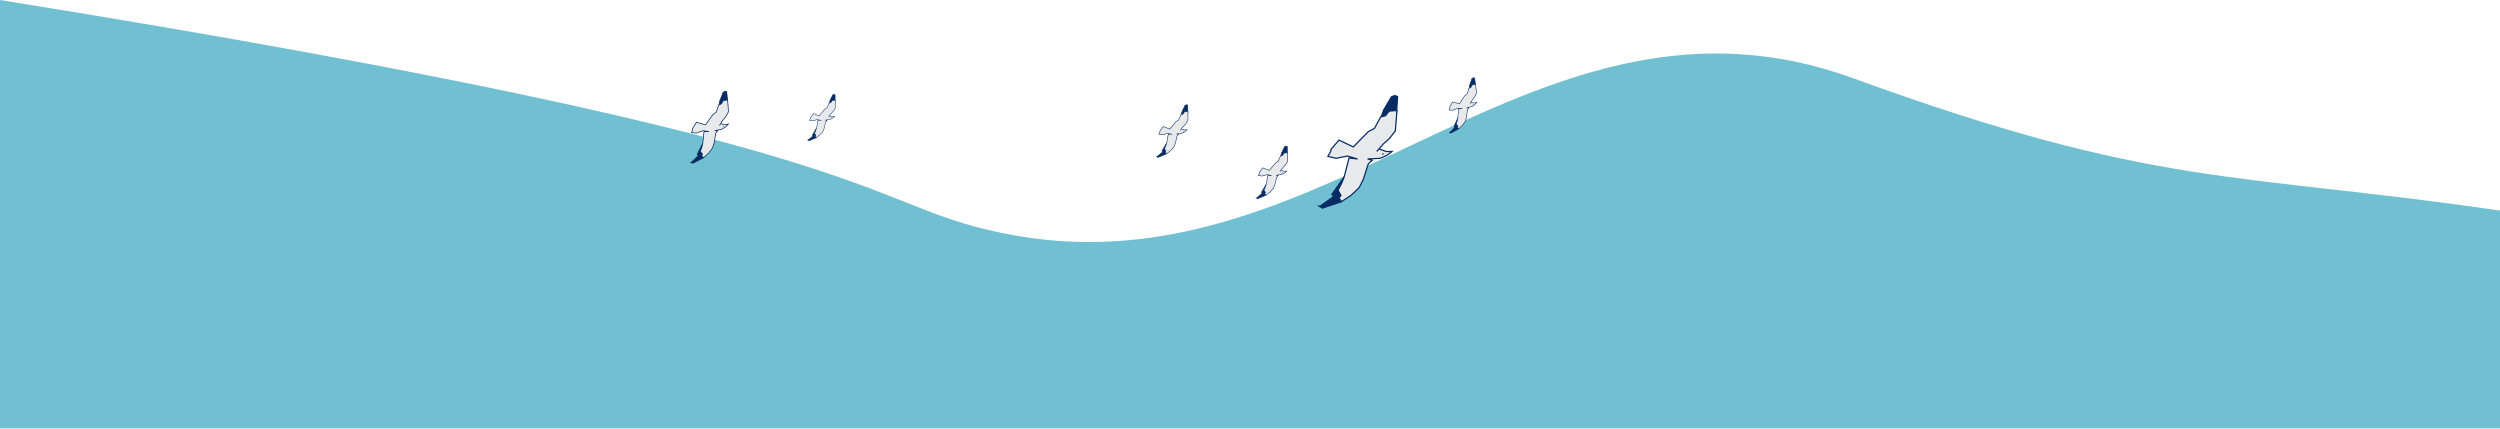
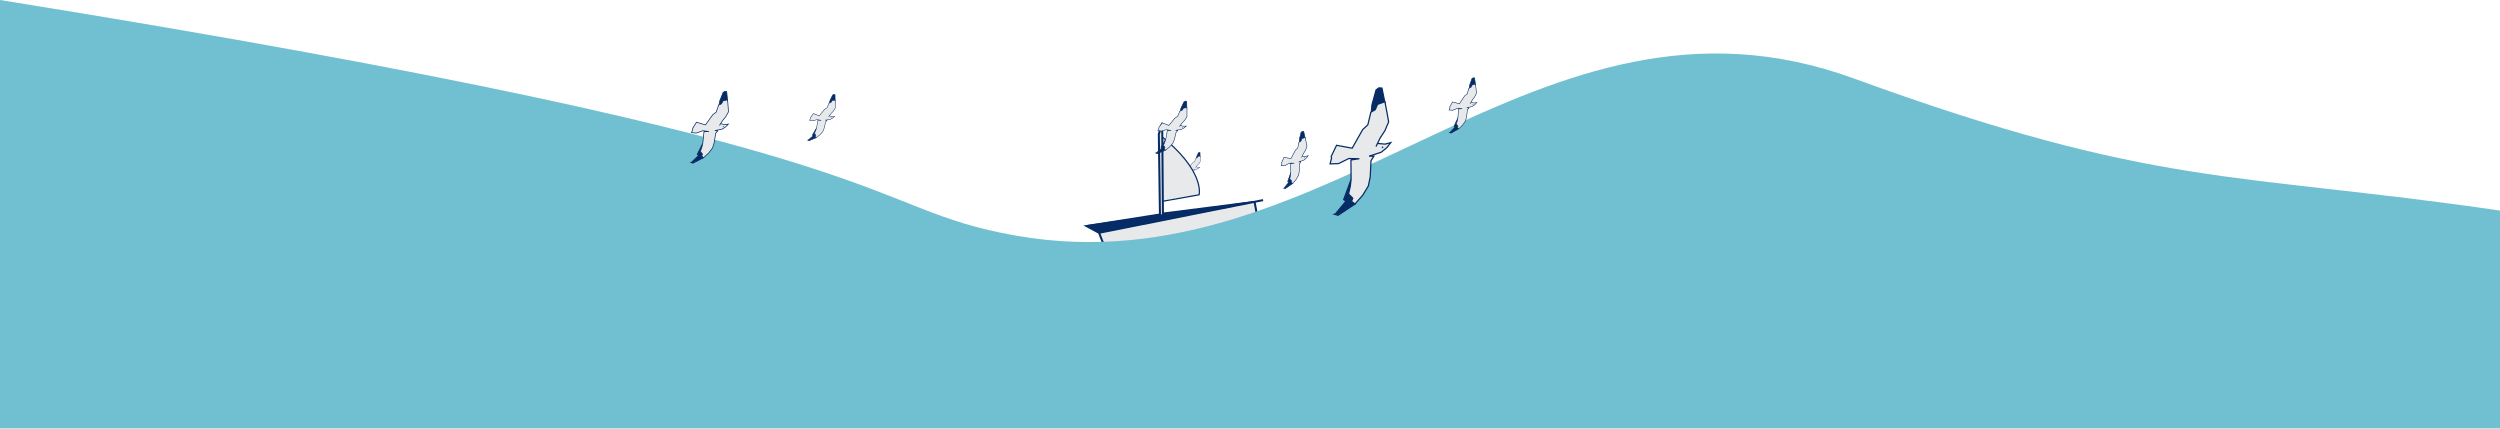
<svg xmlns="http://www.w3.org/2000/svg" id="Calque_2" data-name="Calque 2" viewBox="0 0 1920 329" version="1.1">
  <defs id="defs4">
    <style id="style2">
      .cls-1 {
        fill: #3ea9c2;
        stroke-width: 0px;
      }
    </style>
  </defs>
+   <g id="g22029" transform="matrix(-0.255379,0.02021558,-0.02021558,-0.255379,1118.126,164.3031)">
+     <path style="fill:#062b65;fill-opacity:1;stroke:#062b65;stroke-width:1px;stroke-linecap:butt;stroke-linejoin:miter;stroke-opacity:1" d="m 813.069,156.229 -2.617,-1.57 -15.44,5.234 2.094,2.879 -1.57,2.094 2.355,4.187 -2.879,5.495 -2.094,5.234 9.944,-14.131 -1.57,-1.57 10.991,-7.851 z" id="path22021" />
+     <path style="fill:#062b65;fill-opacity:1;stroke:#062b65;stroke-width:1px;stroke-linecap:butt;stroke-linejoin:miter;stroke-opacity:1" d="m 763.872,226.062 -3.925,1.047 -2.879,3.664 -2.094,2.094 -2.879,-0.785 -1.308,-0.785 -0.785,13.084 2.355,0.785 2.617,-1.047 6.281,-10.729 z" id="path22023" />
+     <path style="fill:#e7e9ea;fill-opacity:1;stroke:#062b65;stroke-width:1px;stroke-linecap:butt;stroke-linejoin:miter;stroke-opacity:1" d="m 773.554,190.248 3.925,-12.299 3.402,-6.804 6.281,-6.019 7.851,-5.234 2.094,2.879 -1.57,2.094 2.355,4.187 -2.879,5.495 -2.094,5.234 -3.925,15.178 -6.804,-0.785 8.112,2.355 9.159,-1.832 6.542,1.57 -2.355,4.187 v 1.308 l -6.542,7.589 -11.514,-5.495 -12.038,12.299 -4.972,2.617 -4.972,9.159 -3.925,1.047 -2.879,3.664 -6.281,0.523 0.785,-10.729 0.523,-5.757 4.71,-6.019 5.234,-4.71 4.972,-5.757 -1.832,2.094 -5.757,-2.094 h -4.71 l 4.187,-3.14 5.234,-2.355 10.206,-0.523 -3.664,-1.047 z" id="path22025" />
+     <circle style="fill:#062b65;fill-opacity:1;stroke:none;stroke-width:1.01;stroke-opacity:1;paint-order:markers stroke fill" id="circle22027" cx="761.823" cy="198.223" r="0.661" />
+   </g>
+   <g id="g45208">
+     <g id="g32777" transform="matrix(3.125802,0,0,3.125802,-1933.803,-375.3034)">
+       <path style="fill:#e7e9ea;fill-opacity:1;stroke:#062b65;stroke-width:0.3;stroke-linecap:butt;stroke-linejoin:miter;stroke-miterlimit:4;stroke-dasharray:none;stroke-opacity:1" d="m 903.377,153.029 c 11.473,8.975 9.9,14.897 9.9,14.897 l -9.345,1.665 c 0,0 -0.555,-16.562 -0.555,-16.562 z" id="path30781" />
+       <path id="path28778" style="fill:#e7e9ea;fill-opacity:1;stroke:#062b65;stroke-width:0.5;stroke-linecap:butt;stroke-linejoin:miter;stroke-miterlimit:4;stroke-dasharray:none;stroke-opacity:1" d="m 904.207,150.254 -0.83,2.775 0.275,19.74 -18.039,2.836 3.077,1.657 40.301,-8.028 -40.301,8.028 2.105,5.374 37.193,-7.031 -1.081,-5.927 -22.521,2.862 z" />
+     </g>
+     <path style="fill:#062b65;fill-opacity:1;stroke:#062b65;stroke-width:1px;stroke-linecap:butt;stroke-linejoin:miter;stroke-opacity:1" d="m 834.449,173.343 9.617,5.181 119.462,-23.707 -129.078,18.526 v 0" id="path42182" />
+   </g>
  <g id="Calque_1-2" data-name="Calque 1">
    <path class="cls-1" d="M 1920,161.72 V 329 H 0 V 0 C 718.035,115.466 655.122,159.116 780.717,181.042 1023.503,223.428 1179.867,-28.642 1423.5,60.179 1656.527,145.133 1716,131.98 1920,161.72 Z" id="path6" style="fill:#71c0d2;fill-opacity:1" />
  </g>
-   <g id="g22009" transform="matrix(-0.955195,0,0,-0.955195,1789.729,307.562)">
+   <g id="g22009" transform="matrix(-0.922883,0.2463422,-0.2463422,-0.922883,1813.7,108.4194)">
    <path style="fill:#062b65;fill-opacity:1;stroke:#062b65;stroke-width:1px;stroke-linecap:butt;stroke-linejoin:miter;stroke-opacity:1" d="m 813.069,156.229 -2.617,-1.57 -15.44,5.234 2.094,2.879 -1.57,2.094 2.355,4.187 -2.879,5.495 -2.094,5.234 9.944,-14.131 -1.57,-1.57 10.991,-7.851 z" id="path891" />
    <path style="fill:#062b65;fill-opacity:1;stroke:#062b65;stroke-width:1px;stroke-linecap:butt;stroke-linejoin:miter;stroke-opacity:1" d="m 763.872,226.062 -3.925,1.047 -2.879,3.664 -2.094,2.094 -2.879,-0.785 -1.308,-0.785 -0.785,13.084 2.355,0.785 2.617,-1.047 6.281,-10.729 z" id="path4951" />
    <path style="fill:#e7e9ea;fill-opacity:1;stroke:#062b65;stroke-width:1px;stroke-linecap:butt;stroke-linejoin:miter;stroke-opacity:1" d="m 773.554,190.248 3.925,-12.299 3.402,-6.804 6.281,-6.019 7.851,-5.234 2.094,2.879 -1.57,2.094 2.355,4.187 -2.879,5.495 -2.094,5.234 -3.925,15.178 -6.804,-0.785 8.112,2.355 9.159,-1.832 6.542,1.57 -2.355,4.187 v 1.308 l -6.542,7.589 -11.514,-5.495 -12.038,12.299 -4.972,2.617 -4.972,9.159 -3.925,1.047 -2.879,3.664 -6.281,0.523 0.785,-10.729 0.523,-5.757 4.71,-6.019 5.234,-4.71 4.972,-5.757 -1.832,2.094 -5.757,-2.094 h -4.71 l 4.187,-3.14 5.234,-2.355 10.206,-0.523 -3.664,-1.047 z" id="path7913" />
    <circle style="fill:#062b65;fill-opacity:1;stroke:none;stroke-width:1.01;stroke-opacity:1;paint-order:markers stroke fill" id="path12994" cx="761.823" cy="198.223" r="0.661" />
  </g>
  <g id="g22009-9" transform="matrix(-0.5556855,0.08511676,-0.08511676,-0.5556855,995.6781,142.3346)">
    <path style="fill:#062b65;fill-opacity:1;stroke:#062b65;stroke-width:1px;stroke-linecap:butt;stroke-linejoin:miter;stroke-opacity:1" d="m 813.069,156.229 -2.617,-1.57 -15.44,5.234 2.094,2.879 -1.57,2.094 2.355,4.187 -2.879,5.495 -2.094,5.234 9.944,-14.131 -1.57,-1.57 10.991,-7.851 z" id="path891-7" />
    <path style="fill:#062b65;fill-opacity:1;stroke:#062b65;stroke-width:1px;stroke-linecap:butt;stroke-linejoin:miter;stroke-opacity:1" d="m 763.872,226.062 -3.925,1.047 -2.879,3.664 -2.094,2.094 -2.879,-0.785 -1.308,-0.785 -0.785,13.084 2.355,0.785 2.617,-1.047 6.281,-10.729 z" id="path4951-6" />
    <path style="fill:#e7e9ea;fill-opacity:1;stroke:#062b65;stroke-width:1px;stroke-linecap:butt;stroke-linejoin:miter;stroke-opacity:1" d="m 773.554,190.248 3.925,-12.299 3.402,-6.804 6.281,-6.019 7.851,-5.234 2.094,2.879 -1.57,2.094 2.355,4.187 -2.879,5.495 -2.094,5.234 -3.925,15.178 -6.804,-0.785 8.112,2.355 9.159,-1.832 6.542,1.57 -2.355,4.187 v 1.308 l -6.542,7.589 -11.514,-5.495 -12.038,12.299 -4.972,2.617 -4.972,9.159 -3.925,1.047 -2.879,3.664 -6.281,0.523 0.785,-10.729 0.523,-5.757 4.71,-6.019 5.234,-4.71 4.972,-5.757 -1.832,2.094 -5.757,-2.094 h -4.71 l 4.187,-3.14 5.234,-2.355 10.206,-0.523 -3.664,-1.047 z" id="path7913-1" />
    <circle style="fill:#062b65;fill-opacity:1;stroke:none;stroke-width:1.01;stroke-opacity:1;paint-order:markers stroke fill" id="path12994-8" cx="761.823" cy="198.223" r="0.661" />
  </g>
  <g id="g22019" transform="matrix(-0.4188946,0.07997541,-0.07997541,-0.4188946,1466.221,102.249)">
    <path style="fill:#062b65;fill-opacity:1;stroke:#062b65;stroke-width:1px;stroke-linecap:butt;stroke-linejoin:miter;stroke-opacity:1" d="m 813.069,156.229 -2.617,-1.57 -15.44,5.234 2.094,2.879 -1.57,2.094 2.355,4.187 -2.879,5.495 -2.094,5.234 9.944,-14.131 -1.57,-1.57 10.991,-7.851 z" id="path22011" />
    <path style="fill:#062b65;fill-opacity:1;stroke:#062b65;stroke-width:1px;stroke-linecap:butt;stroke-linejoin:miter;stroke-opacity:1" d="m 763.872,226.062 -3.925,1.047 -2.879,3.664 -2.094,2.094 -2.879,-0.785 -1.308,-0.785 -0.785,13.084 2.355,0.785 2.617,-1.047 6.281,-10.729 z" id="path22013" />
    <path style="fill:#e7e9ea;fill-opacity:1;stroke:#062b65;stroke-width:1px;stroke-linecap:butt;stroke-linejoin:miter;stroke-opacity:1" d="m 773.554,190.248 3.925,-12.299 3.402,-6.804 6.281,-6.019 7.851,-5.234 2.094,2.879 -1.57,2.094 2.355,4.187 -2.879,5.495 -2.094,5.234 -3.925,15.178 -6.804,-0.785 8.112,2.355 9.159,-1.832 6.542,1.57 -2.355,4.187 v 1.308 l -6.542,7.589 -11.514,-5.495 -12.038,12.299 -4.972,2.617 -4.972,9.159 -3.925,1.047 -2.879,3.664 -6.281,0.523 0.785,-10.729 0.523,-5.757 4.71,-6.019 5.234,-4.71 4.972,-5.757 -1.832,2.094 -5.757,-2.094 h -4.71 l 4.187,-3.14 5.234,-2.355 10.206,-0.523 -3.664,-1.047 z" id="path22015" />
    <circle style="fill:#062b65;fill-opacity:1;stroke:none;stroke-width:1.01;stroke-opacity:1;paint-order:markers stroke fill" id="circle22017" cx="761.823" cy="198.223" r="0.661" />
  </g>
-   <g id="g22029" transform="matrix(-0.4251309,0.03365299,-0.03365299,-0.4251309,1315.691,191.077)">
-     <path style="fill:#062b65;fill-opacity:1;stroke:#062b65;stroke-width:1px;stroke-linecap:butt;stroke-linejoin:miter;stroke-opacity:1" d="m 813.069,156.229 -2.617,-1.57 -15.44,5.234 2.094,2.879 -1.57,2.094 2.355,4.187 -2.879,5.495 -2.094,5.234 9.944,-14.131 -1.57,-1.57 10.991,-7.851 z" id="path22021" />
-     <path style="fill:#062b65;fill-opacity:1;stroke:#062b65;stroke-width:1px;stroke-linecap:butt;stroke-linejoin:miter;stroke-opacity:1" d="m 763.872,226.062 -3.925,1.047 -2.879,3.664 -2.094,2.094 -2.879,-0.785 -1.308,-0.785 -0.785,13.084 2.355,0.785 2.617,-1.047 6.281,-10.729 z" id="path22023" />
-     <path style="fill:#e7e9ea;fill-opacity:1;stroke:#062b65;stroke-width:1px;stroke-linecap:butt;stroke-linejoin:miter;stroke-opacity:1" d="m 773.554,190.248 3.925,-12.299 3.402,-6.804 6.281,-6.019 7.851,-5.234 2.094,2.879 -1.57,2.094 2.355,4.187 -2.879,5.495 -2.094,5.234 -3.925,15.178 -6.804,-0.785 8.112,2.355 9.159,-1.832 6.542,1.57 -2.355,4.187 v 1.308 l -6.542,7.589 -11.514,-5.495 -12.038,12.299 -4.972,2.617 -4.972,9.159 -3.925,1.047 -2.879,3.664 -6.281,0.523 0.785,-10.729 0.523,-5.757 4.71,-6.019 5.234,-4.71 4.972,-5.757 -1.832,2.094 -5.757,-2.094 h -4.71 l 4.187,-3.14 5.234,-2.355 10.206,-0.523 -3.664,-1.047 z" id="path22025" />
-     <circle style="fill:#062b65;fill-opacity:1;stroke:none;stroke-width:1.01;stroke-opacity:1;paint-order:markers stroke fill" id="circle22027" cx="761.823" cy="198.223" r="0.661" />
-   </g>
  <g id="g22029-4" transform="matrix(-0.374834,0.02967154,-0.02967154,-0.374834,929.6854,142.045)">
    <path style="fill:#062b65;fill-opacity:1;stroke:#062b65;stroke-width:1px;stroke-linecap:butt;stroke-linejoin:miter;stroke-opacity:1" d="m 813.069,156.229 -2.617,-1.57 -15.44,5.234 2.094,2.879 -1.57,2.094 2.355,4.187 -2.879,5.495 -2.094,5.234 9.944,-14.131 -1.57,-1.57 10.991,-7.851 z" id="path22021-1" />
    <path style="fill:#062b65;fill-opacity:1;stroke:#062b65;stroke-width:1px;stroke-linecap:butt;stroke-linejoin:miter;stroke-opacity:1" d="m 763.872,226.062 -3.925,1.047 -2.879,3.664 -2.094,2.094 -2.879,-0.785 -1.308,-0.785 -0.785,13.084 2.355,0.785 2.617,-1.047 6.281,-10.729 z" id="path22023-4" />
    <path style="fill:#e7e9ea;fill-opacity:1;stroke:#062b65;stroke-width:1px;stroke-linecap:butt;stroke-linejoin:miter;stroke-opacity:1" d="m 773.554,190.248 3.925,-12.299 3.402,-6.804 6.281,-6.019 7.851,-5.234 2.094,2.879 -1.57,2.094 2.355,4.187 -2.879,5.495 -2.094,5.234 -3.925,15.178 -6.804,-0.785 8.112,2.355 9.159,-1.832 6.542,1.57 -2.355,4.187 v 1.308 l -6.542,7.589 -11.514,-5.495 -12.038,12.299 -4.972,2.617 -4.972,9.159 -3.925,1.047 -2.879,3.664 -6.281,0.523 0.785,-10.729 0.523,-5.757 4.71,-6.019 5.234,-4.71 4.972,-5.757 -1.832,2.094 -5.757,-2.094 h -4.71 l 4.187,-3.14 5.234,-2.355 10.206,-0.523 -3.664,-1.047 z" id="path22025-4" />
    <circle style="fill:#062b65;fill-opacity:1;stroke:none;stroke-width:1.01;stroke-opacity:1;paint-order:markers stroke fill" id="circle22027-0" cx="761.823" cy="198.223" r="0.661" />
  </g>
-   <g id="g23145" transform="matrix(-0.4251309,0.03365299,-0.03365299,-0.4251309,1239.236,159.3507)">
+   <g id="g23145" transform="matrix(-0.4251309,0.03365299,-0.03365299,-0.4251309,1238.488,156.5374)">
    <path style="fill:#062b65;fill-opacity:1;stroke:#062b65;stroke-width:1px;stroke-linecap:butt;stroke-linejoin:miter;stroke-opacity:1" d="m 813.069,156.229 -2.617,-1.57 -15.44,5.234 2.094,2.879 -1.57,2.094 2.355,4.187 -2.879,5.495 -2.094,5.234 9.944,-14.131 -1.57,-1.57 10.991,-7.851 z" id="path23137" />
    <path style="fill:#062b65;fill-opacity:1;stroke:#062b65;stroke-width:1px;stroke-linecap:butt;stroke-linejoin:miter;stroke-opacity:1" d="m 763.872,226.062 -3.925,1.047 -2.879,3.664 -2.094,2.094 -2.879,-0.785 -1.308,-0.785 -0.785,13.084 2.355,0.785 2.617,-1.047 6.281,-10.729 z" id="path23139" />
    <path style="fill:#e7e9ea;fill-opacity:1;stroke:#062b65;stroke-width:1px;stroke-linecap:butt;stroke-linejoin:miter;stroke-opacity:1" d="m 773.554,190.248 3.925,-12.299 3.402,-6.804 6.281,-6.019 7.851,-5.234 2.094,2.879 -1.57,2.094 2.355,4.187 -2.879,5.495 -2.094,5.234 -3.925,15.178 -6.804,-0.785 8.112,2.355 9.159,-1.832 6.542,1.57 -2.355,4.187 v 1.308 l -6.542,7.589 -11.514,-5.495 -12.038,12.299 -4.972,2.617 -4.972,9.159 -3.925,1.047 -2.879,3.664 -6.281,0.523 0.785,-10.729 0.523,-5.757 4.71,-6.019 5.234,-4.71 4.972,-5.757 -1.832,2.094 -5.757,-2.094 h -4.71 l 4.187,-3.14 5.234,-2.355 10.206,-0.523 -3.664,-1.047 z" id="path23141" />
    <circle style="fill:#062b65;fill-opacity:1;stroke:none;stroke-width:1.01;stroke-opacity:1;paint-order:markers stroke fill" id="circle23143" cx="761.823" cy="198.223" r="0.661" />
  </g>
+   <g id="g32826" transform="matrix(-0.4095941,0.1187495,-0.1187495,-0.4095941,1337.453,111.9615)">
+     <path style="fill:#062b65;fill-opacity:1;stroke:#062b65;stroke-width:1px;stroke-linecap:butt;stroke-linejoin:miter;stroke-opacity:1" d="m 813.069,156.229 -2.617,-1.57 -15.44,5.234 2.094,2.879 -1.57,2.094 2.355,4.187 -2.879,5.495 -2.094,5.234 9.944,-14.131 -1.57,-1.57 10.991,-7.851 z" id="path32818" />
+     <path style="fill:#062b65;fill-opacity:1;stroke:#062b65;stroke-width:1px;stroke-linecap:butt;stroke-linejoin:miter;stroke-opacity:1" d="m 763.872,226.062 -3.925,1.047 -2.879,3.664 -2.094,2.094 -2.879,-0.785 -1.308,-0.785 -0.785,13.084 2.355,0.785 2.617,-1.047 6.281,-10.729 z" id="path32820" />
+     <path style="fill:#e7e9ea;fill-opacity:1;stroke:#062b65;stroke-width:1px;stroke-linecap:butt;stroke-linejoin:miter;stroke-opacity:1" d="m 773.554,190.248 3.925,-12.299 3.402,-6.804 6.281,-6.019 7.851,-5.234 2.094,2.879 -1.57,2.094 2.355,4.187 -2.879,5.495 -2.094,5.234 -3.925,15.178 -6.804,-0.785 8.112,2.355 9.159,-1.832 6.542,1.57 -2.355,4.187 v 1.308 l -6.542,7.589 -11.514,-5.495 -12.038,12.299 -4.972,2.617 -4.972,9.159 -3.925,1.047 -2.879,3.664 -6.281,0.523 0.785,-10.729 0.523,-5.757 4.71,-6.019 5.234,-4.71 4.972,-5.757 -1.832,2.094 -5.757,-2.094 h -4.71 l 4.187,-3.14 5.234,-2.355 10.206,-0.523 -3.664,-1.047 z" id="path32822" />
+     <circle style="fill:#062b65;fill-opacity:1;stroke:none;stroke-width:1.01;stroke-opacity:1;paint-order:markers stroke fill" id="circle32824" cx="761.823" cy="198.223" r="0.661" />
+   </g>
</svg>
